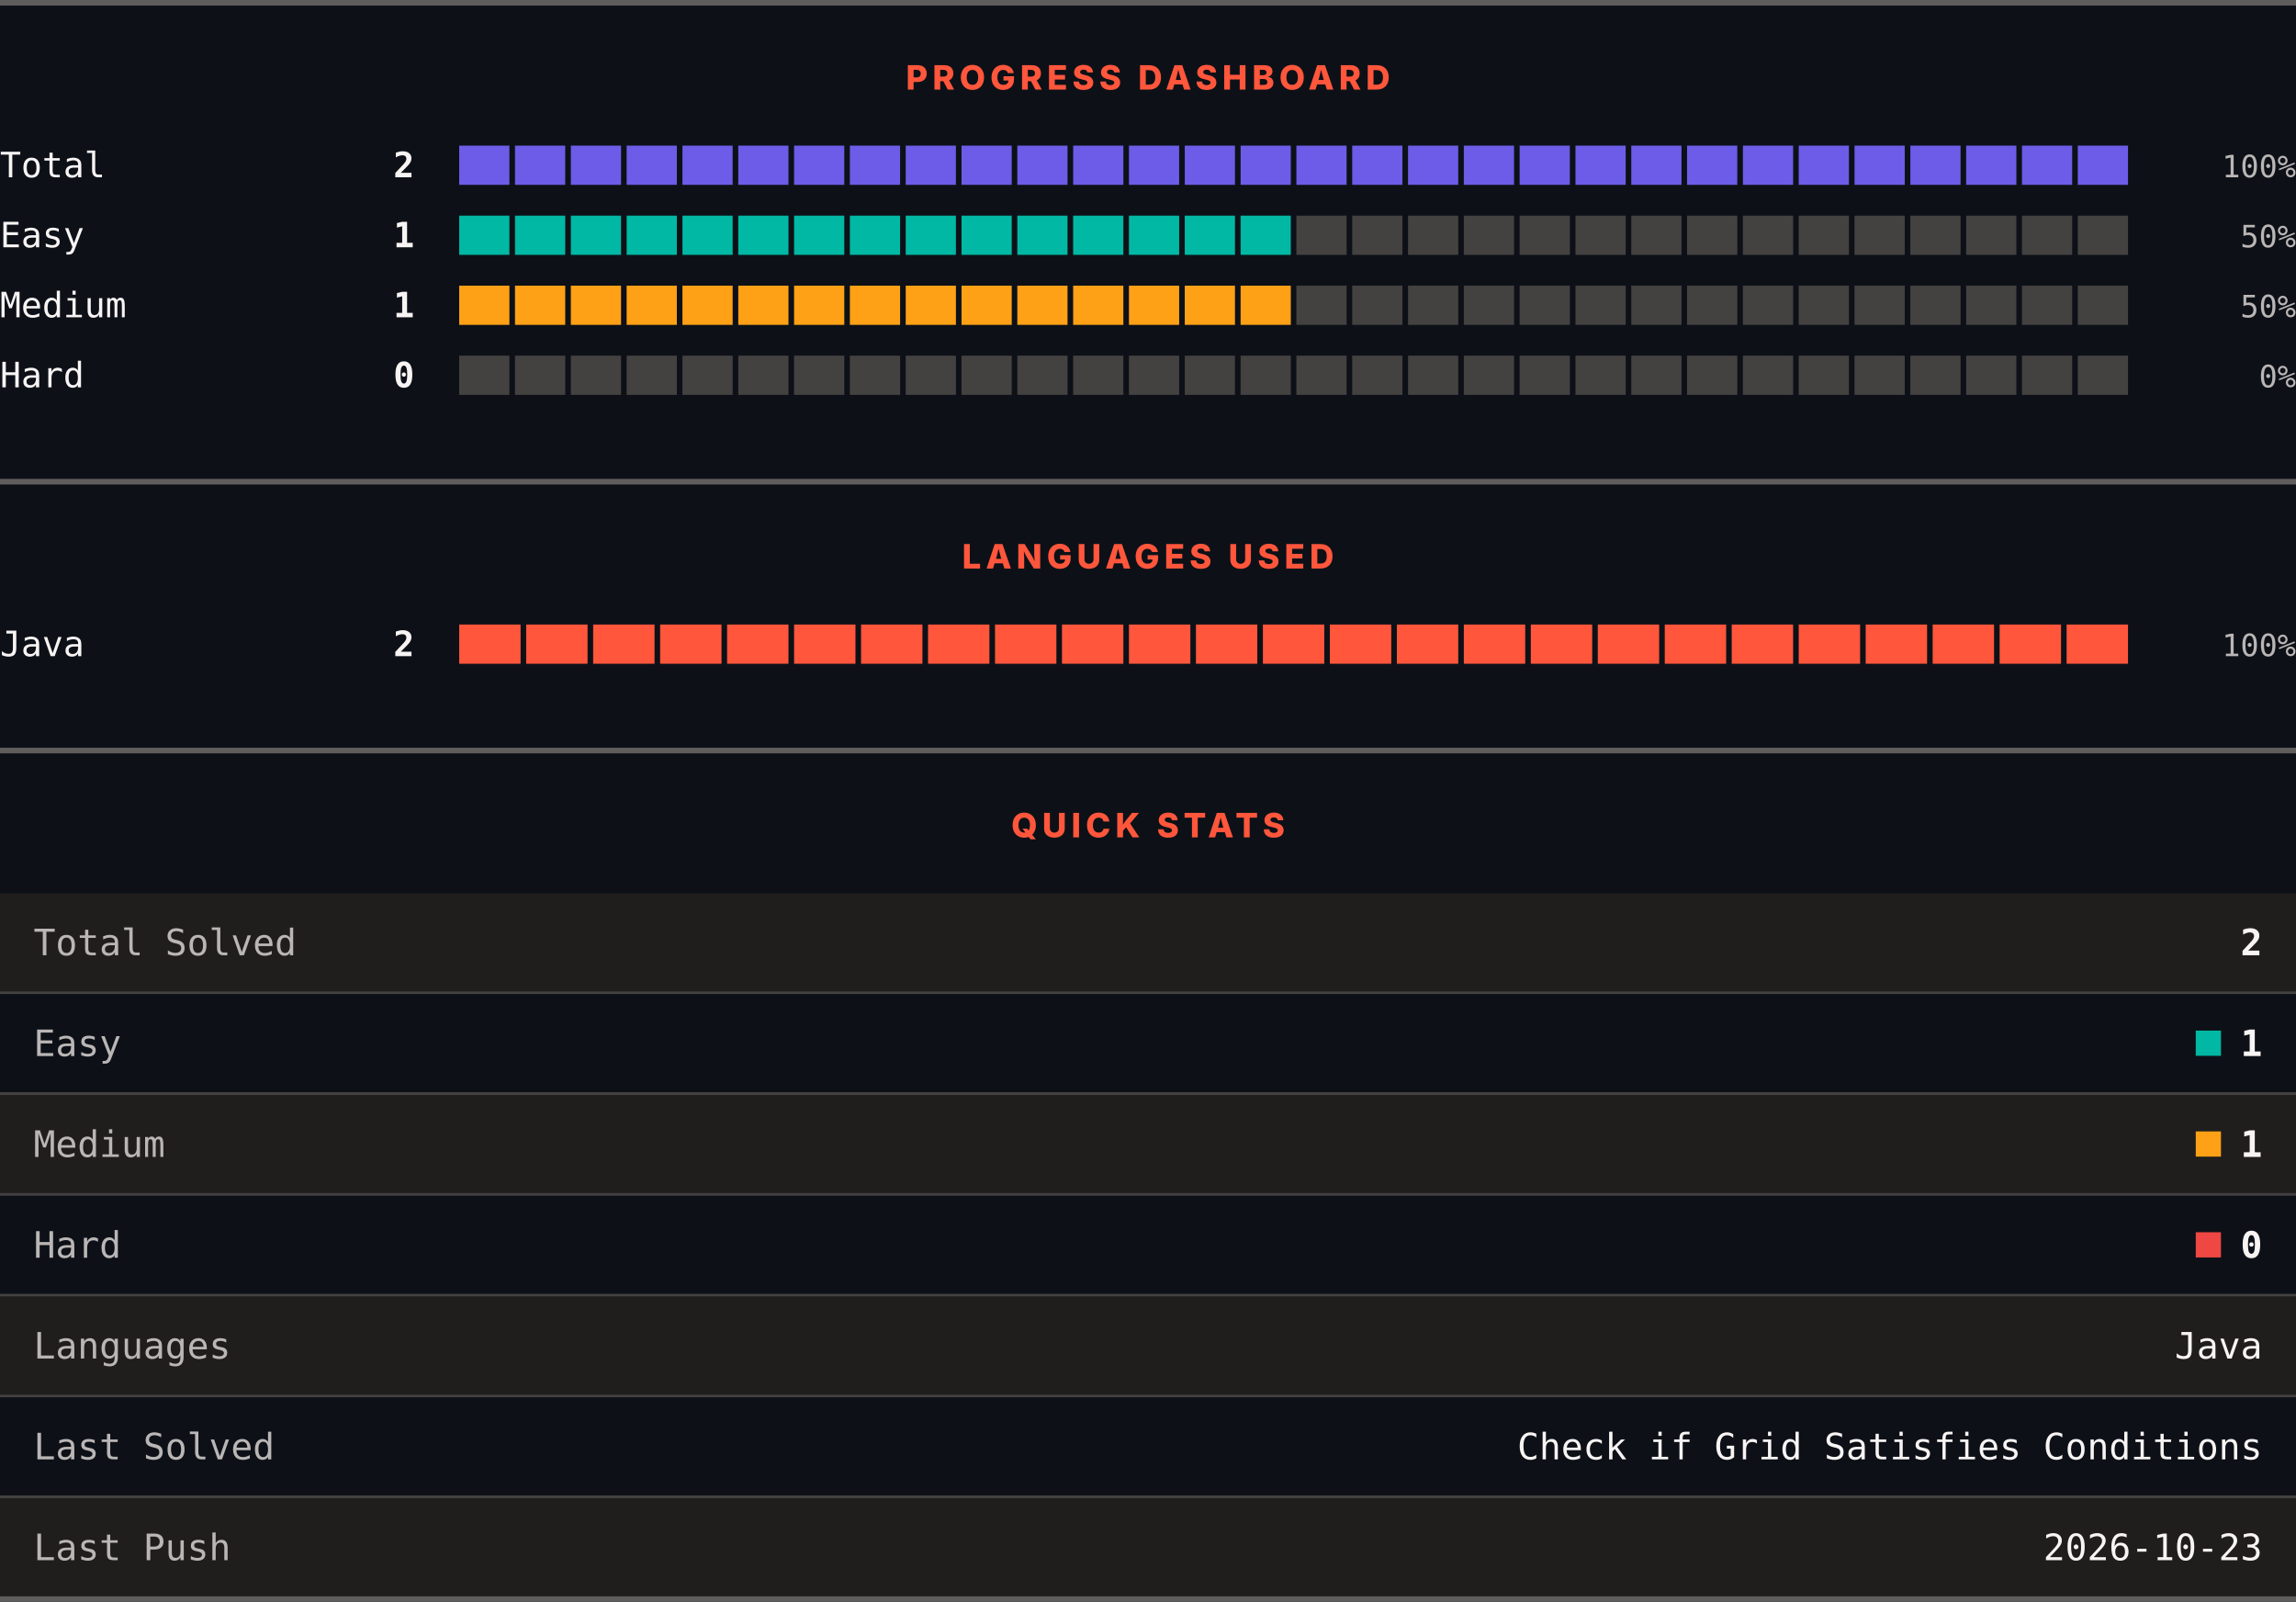
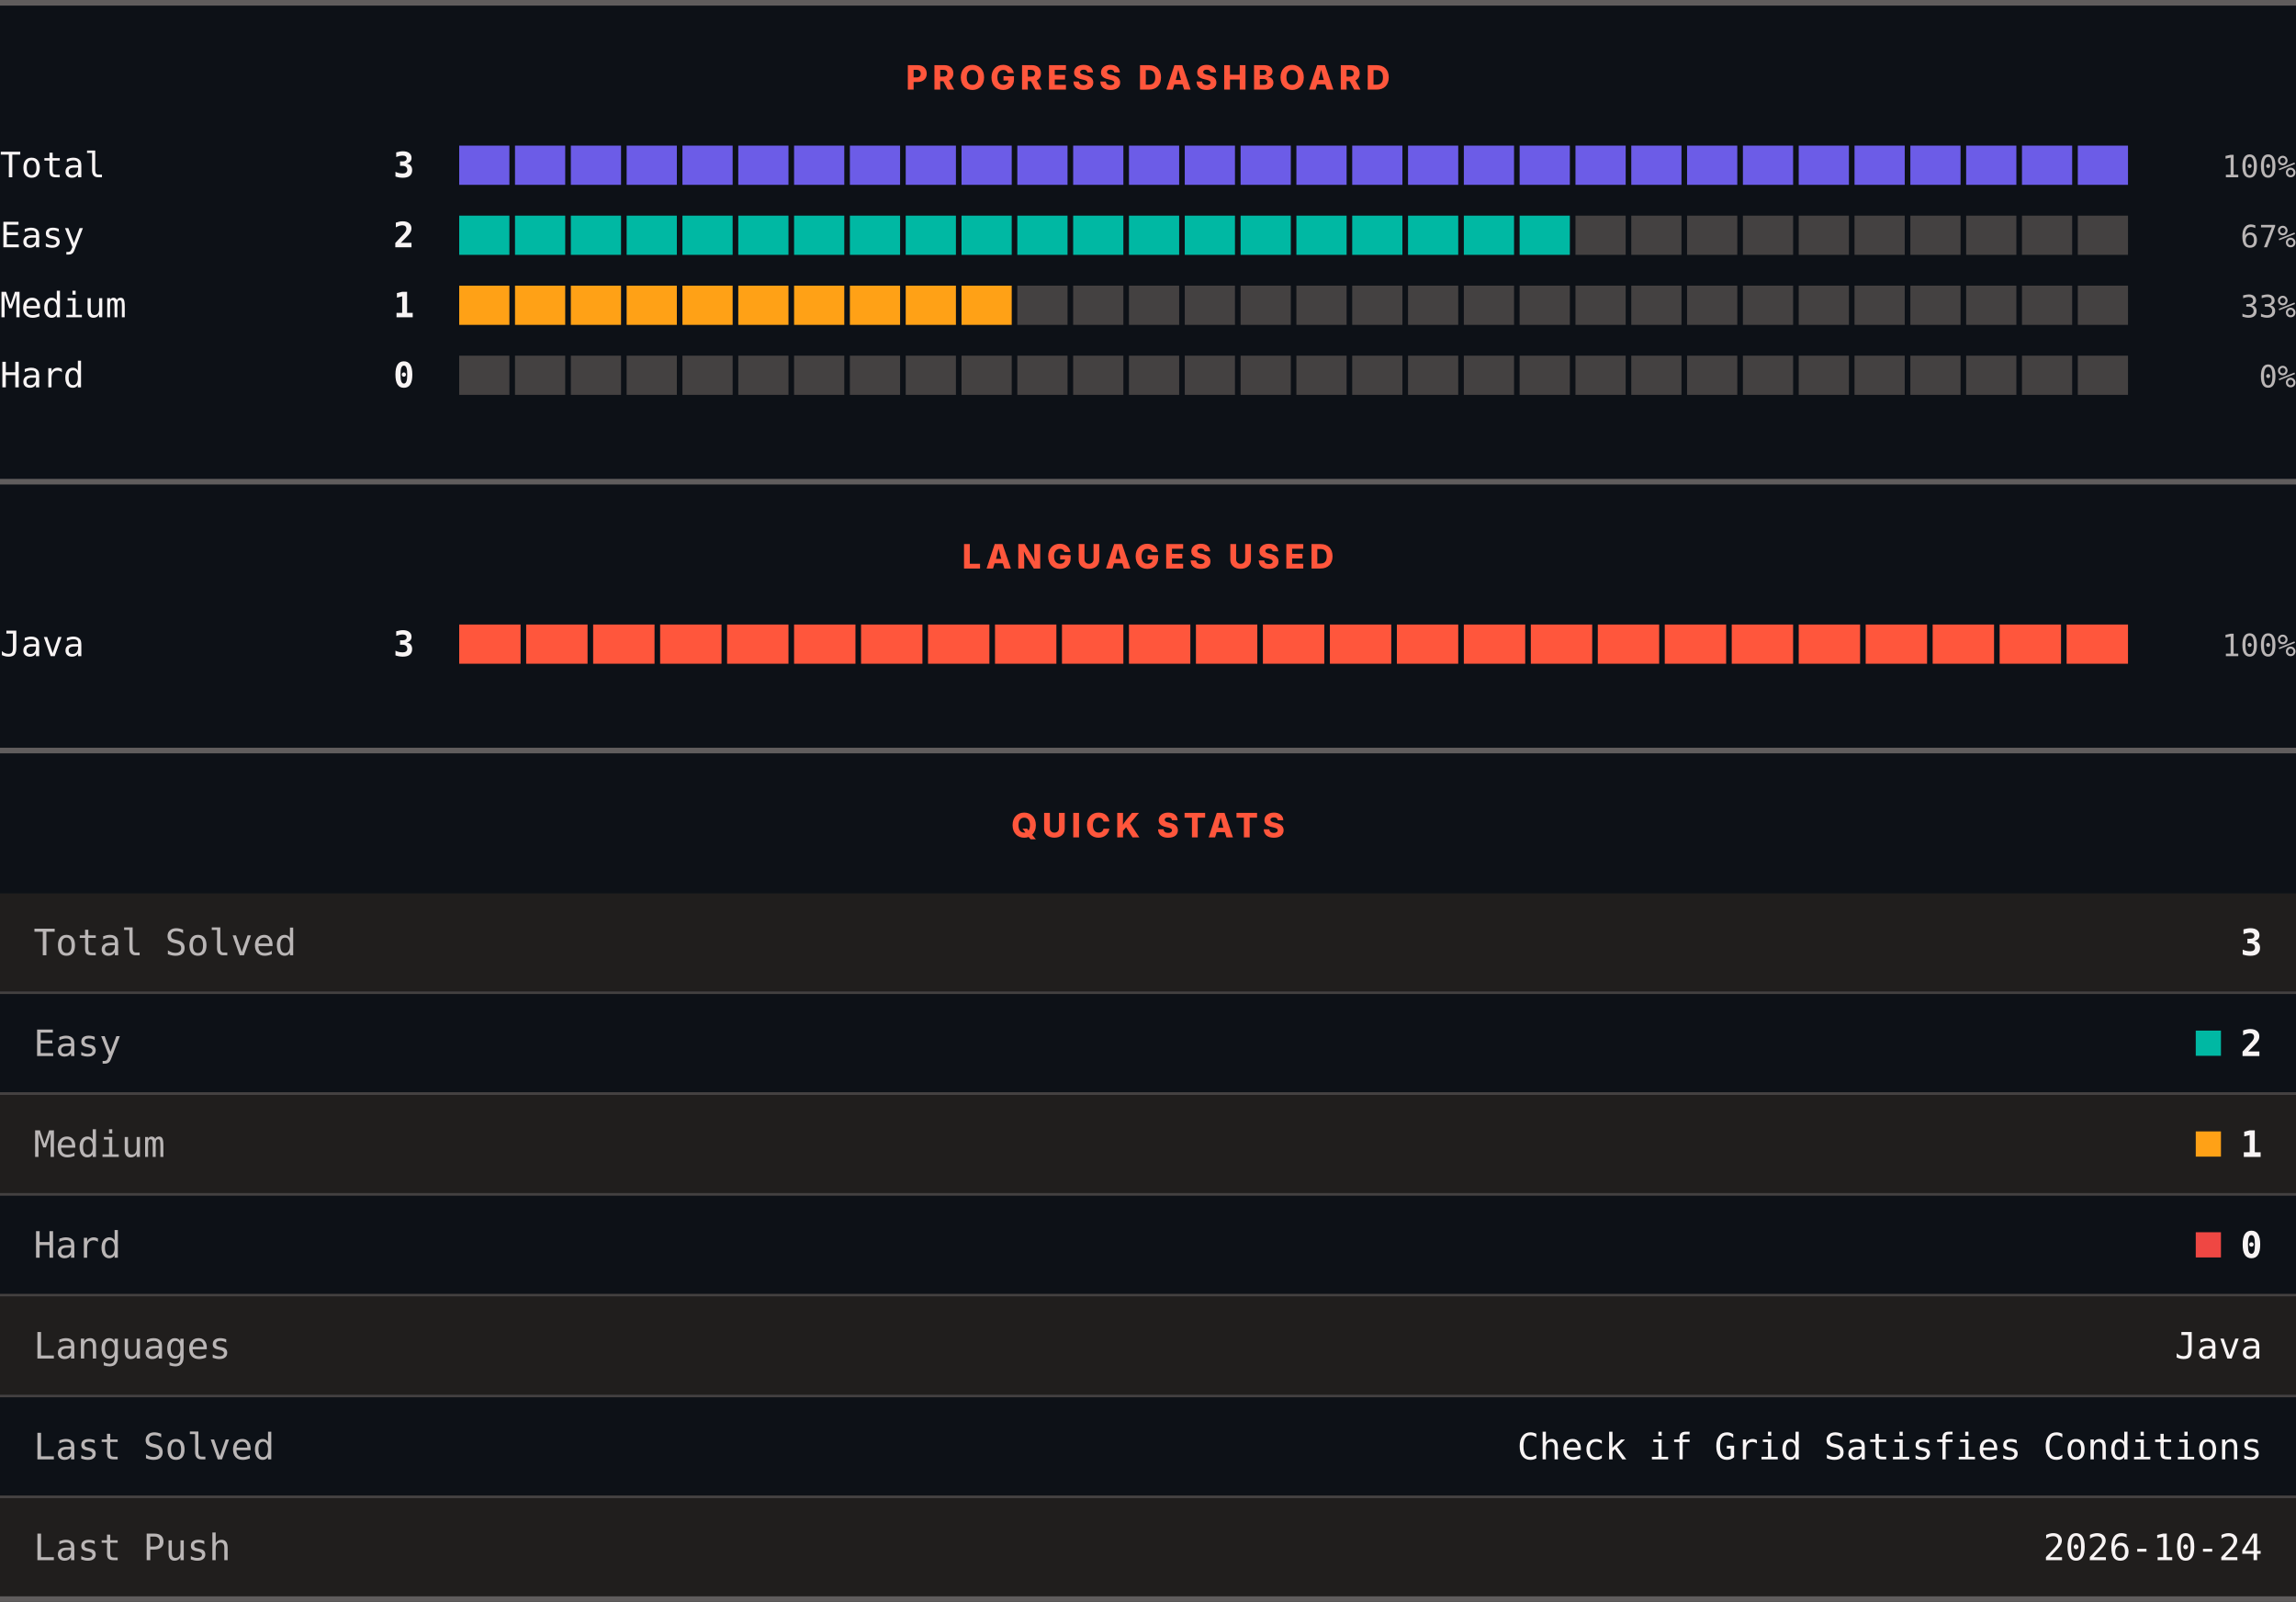
<svg xmlns="http://www.w3.org/2000/svg" width="820" height="572" viewBox="0 0 820 572" role="img" aria-label="LeetCode progress, languages and quick stats">
  <rect width="820" height="572" fill="#0d1117" />
  <rect x="0" y="0" width="820" height="2" fill="#605d5d" />
  <text x="410" y="32" text-anchor="middle" font-family="Archivo, system-ui, -apple-system, Segoe UI, sans-serif" font-size="12" font-weight="800" letter-spacing="1.68" fill="#ff563c">PROGRESS DASHBOARD</text>
  <text x="0" y="63.3" font-family="ui-monospace, SFMono-Regular, Menlo, Consolas, monospace" font-size="12.5" fill="#f8f4f4">Total</text>
-   <text x="148" y="63.3" text-anchor="end" font-family="ui-monospace, SFMono-Regular, Menlo, Consolas, monospace" font-size="12.5" font-weight="700" fill="#f8f4f4">2</text>
+   <text x="148" y="63.3" text-anchor="end" font-family="ui-monospace, SFMono-Regular, Menlo, Consolas, monospace" font-size="12.5" font-weight="700" fill="#f8f4f4">3</text>
  <rect x="164.00" y="52" width="17.93" height="14" fill="#6c5ce7" />
  <rect x="183.93" y="52" width="17.93" height="14" fill="#6c5ce7" />
  <rect x="203.87" y="52" width="17.93" height="14" fill="#6c5ce7" />
  <rect x="223.80" y="52" width="17.93" height="14" fill="#6c5ce7" />
  <rect x="243.73" y="52" width="17.93" height="14" fill="#6c5ce7" />
  <rect x="263.67" y="52" width="17.93" height="14" fill="#6c5ce7" />
  <rect x="283.60" y="52" width="17.93" height="14" fill="#6c5ce7" />
  <rect x="303.53" y="52" width="17.93" height="14" fill="#6c5ce7" />
  <rect x="323.47" y="52" width="17.93" height="14" fill="#6c5ce7" />
  <rect x="343.40" y="52" width="17.93" height="14" fill="#6c5ce7" />
  <rect x="363.33" y="52" width="17.93" height="14" fill="#6c5ce7" />
  <rect x="383.27" y="52" width="17.93" height="14" fill="#6c5ce7" />
  <rect x="403.20" y="52" width="17.93" height="14" fill="#6c5ce7" />
  <rect x="423.13" y="52" width="17.93" height="14" fill="#6c5ce7" />
  <rect x="443.07" y="52" width="17.93" height="14" fill="#6c5ce7" />
  <rect x="463.00" y="52" width="17.93" height="14" fill="#6c5ce7" />
  <rect x="482.93" y="52" width="17.93" height="14" fill="#6c5ce7" />
  <rect x="502.87" y="52" width="17.93" height="14" fill="#6c5ce7" />
  <rect x="522.80" y="52" width="17.93" height="14" fill="#6c5ce7" />
  <rect x="542.73" y="52" width="17.93" height="14" fill="#6c5ce7" />
  <rect x="562.67" y="52" width="17.93" height="14" fill="#6c5ce7" />
  <rect x="582.60" y="52" width="17.93" height="14" fill="#6c5ce7" />
  <rect x="602.53" y="52" width="17.93" height="14" fill="#6c5ce7" />
  <rect x="622.47" y="52" width="17.93" height="14" fill="#6c5ce7" />
  <rect x="642.40" y="52" width="17.93" height="14" fill="#6c5ce7" />
  <rect x="662.33" y="52" width="17.93" height="14" fill="#6c5ce7" />
  <rect x="682.27" y="52" width="17.93" height="14" fill="#6c5ce7" />
  <rect x="702.20" y="52" width="17.93" height="14" fill="#6c5ce7" />
  <rect x="722.13" y="52" width="17.93" height="14" fill="#6c5ce7" />
  <rect x="742.07" y="52" width="17.93" height="14" fill="#6c5ce7" />
  <text x="820" y="63.3" text-anchor="end" font-family="ui-monospace, SFMono-Regular, Menlo, Consolas, monospace" font-size="11" fill="#bab6b6">100%</text>
  <text x="0" y="88.3" font-family="ui-monospace, SFMono-Regular, Menlo, Consolas, monospace" font-size="12.5" fill="#f8f4f4">Easy</text>
-   <text x="148" y="88.3" text-anchor="end" font-family="ui-monospace, SFMono-Regular, Menlo, Consolas, monospace" font-size="12.5" font-weight="700" fill="#f8f4f4">1</text>
+   <text x="148" y="88.3" text-anchor="end" font-family="ui-monospace, SFMono-Regular, Menlo, Consolas, monospace" font-size="12.5" font-weight="700" fill="#f8f4f4">2</text>
  <rect x="164.00" y="77" width="17.93" height="14" fill="#00b8a3" />
  <rect x="183.93" y="77" width="17.93" height="14" fill="#00b8a3" />
  <rect x="203.87" y="77" width="17.93" height="14" fill="#00b8a3" />
  <rect x="223.80" y="77" width="17.93" height="14" fill="#00b8a3" />
  <rect x="243.73" y="77" width="17.93" height="14" fill="#00b8a3" />
  <rect x="263.67" y="77" width="17.93" height="14" fill="#00b8a3" />
  <rect x="283.60" y="77" width="17.93" height="14" fill="#00b8a3" />
  <rect x="303.53" y="77" width="17.93" height="14" fill="#00b8a3" />
  <rect x="323.47" y="77" width="17.93" height="14" fill="#00b8a3" />
  <rect x="343.40" y="77" width="17.93" height="14" fill="#00b8a3" />
  <rect x="363.33" y="77" width="17.93" height="14" fill="#00b8a3" />
  <rect x="383.27" y="77" width="17.93" height="14" fill="#00b8a3" />
  <rect x="403.20" y="77" width="17.93" height="14" fill="#00b8a3" />
  <rect x="423.13" y="77" width="17.93" height="14" fill="#00b8a3" />
  <rect x="443.07" y="77" width="17.93" height="14" fill="#00b8a3" />
-   <rect x="463.00" y="77" width="17.93" height="14" fill="#444141" />
-   <rect x="482.93" y="77" width="17.93" height="14" fill="#444141" />
-   <rect x="502.87" y="77" width="17.93" height="14" fill="#444141" />
-   <rect x="522.80" y="77" width="17.93" height="14" fill="#444141" />
-   <rect x="542.73" y="77" width="17.93" height="14" fill="#444141" />
+   <rect x="463.00" y="77" width="17.93" height="14" fill="#00b8a3" />
+   <rect x="482.93" y="77" width="17.93" height="14" fill="#00b8a3" />
+   <rect x="502.87" y="77" width="17.93" height="14" fill="#00b8a3" />
+   <rect x="522.80" y="77" width="17.93" height="14" fill="#00b8a3" />
+   <rect x="542.73" y="77" width="17.93" height="14" fill="#00b8a3" />
  <rect x="562.67" y="77" width="17.93" height="14" fill="#444141" />
  <rect x="582.60" y="77" width="17.93" height="14" fill="#444141" />
  <rect x="602.53" y="77" width="17.93" height="14" fill="#444141" />
  <rect x="622.47" y="77" width="17.93" height="14" fill="#444141" />
  <rect x="642.40" y="77" width="17.93" height="14" fill="#444141" />
  <rect x="662.33" y="77" width="17.93" height="14" fill="#444141" />
  <rect x="682.27" y="77" width="17.93" height="14" fill="#444141" />
  <rect x="702.20" y="77" width="17.93" height="14" fill="#444141" />
  <rect x="722.13" y="77" width="17.93" height="14" fill="#444141" />
  <rect x="742.07" y="77" width="17.93" height="14" fill="#444141" />
-   <text x="820" y="88.3" text-anchor="end" font-family="ui-monospace, SFMono-Regular, Menlo, Consolas, monospace" font-size="11" fill="#bab6b6">50%</text>
+   <text x="820" y="88.3" text-anchor="end" font-family="ui-monospace, SFMono-Regular, Menlo, Consolas, monospace" font-size="11" fill="#bab6b6">67%</text>
  <text x="0" y="113.3" font-family="ui-monospace, SFMono-Regular, Menlo, Consolas, monospace" font-size="12.5" fill="#f8f4f4">Medium</text>
  <text x="148" y="113.3" text-anchor="end" font-family="ui-monospace, SFMono-Regular, Menlo, Consolas, monospace" font-size="12.5" font-weight="700" fill="#f8f4f4">1</text>
  <rect x="164.00" y="102" width="17.93" height="14" fill="#ffa116" />
  <rect x="183.93" y="102" width="17.93" height="14" fill="#ffa116" />
  <rect x="203.87" y="102" width="17.93" height="14" fill="#ffa116" />
  <rect x="223.80" y="102" width="17.93" height="14" fill="#ffa116" />
  <rect x="243.73" y="102" width="17.93" height="14" fill="#ffa116" />
  <rect x="263.67" y="102" width="17.93" height="14" fill="#ffa116" />
  <rect x="283.60" y="102" width="17.93" height="14" fill="#ffa116" />
  <rect x="303.53" y="102" width="17.93" height="14" fill="#ffa116" />
  <rect x="323.47" y="102" width="17.93" height="14" fill="#ffa116" />
  <rect x="343.40" y="102" width="17.93" height="14" fill="#ffa116" />
-   <rect x="363.33" y="102" width="17.93" height="14" fill="#ffa116" />
-   <rect x="383.27" y="102" width="17.93" height="14" fill="#ffa116" />
-   <rect x="403.20" y="102" width="17.93" height="14" fill="#ffa116" />
-   <rect x="423.13" y="102" width="17.93" height="14" fill="#ffa116" />
-   <rect x="443.07" y="102" width="17.93" height="14" fill="#ffa116" />
+   <rect x="363.33" y="102" width="17.93" height="14" fill="#444141" />
+   <rect x="383.27" y="102" width="17.93" height="14" fill="#444141" />
+   <rect x="403.20" y="102" width="17.93" height="14" fill="#444141" />
+   <rect x="423.13" y="102" width="17.93" height="14" fill="#444141" />
+   <rect x="443.07" y="102" width="17.93" height="14" fill="#444141" />
  <rect x="463.00" y="102" width="17.93" height="14" fill="#444141" />
  <rect x="482.93" y="102" width="17.93" height="14" fill="#444141" />
  <rect x="502.87" y="102" width="17.93" height="14" fill="#444141" />
  <rect x="522.80" y="102" width="17.93" height="14" fill="#444141" />
  <rect x="542.73" y="102" width="17.93" height="14" fill="#444141" />
  <rect x="562.67" y="102" width="17.93" height="14" fill="#444141" />
  <rect x="582.60" y="102" width="17.93" height="14" fill="#444141" />
  <rect x="602.53" y="102" width="17.93" height="14" fill="#444141" />
  <rect x="622.47" y="102" width="17.93" height="14" fill="#444141" />
  <rect x="642.40" y="102" width="17.93" height="14" fill="#444141" />
  <rect x="662.33" y="102" width="17.93" height="14" fill="#444141" />
  <rect x="682.27" y="102" width="17.93" height="14" fill="#444141" />
  <rect x="702.20" y="102" width="17.93" height="14" fill="#444141" />
  <rect x="722.13" y="102" width="17.93" height="14" fill="#444141" />
  <rect x="742.07" y="102" width="17.93" height="14" fill="#444141" />
-   <text x="820" y="113.3" text-anchor="end" font-family="ui-monospace, SFMono-Regular, Menlo, Consolas, monospace" font-size="11" fill="#bab6b6">50%</text>
+   <text x="820" y="113.3" text-anchor="end" font-family="ui-monospace, SFMono-Regular, Menlo, Consolas, monospace" font-size="11" fill="#bab6b6">33%</text>
  <text x="0" y="138.3" font-family="ui-monospace, SFMono-Regular, Menlo, Consolas, monospace" font-size="12.5" fill="#f8f4f4">Hard</text>
  <text x="148" y="138.3" text-anchor="end" font-family="ui-monospace, SFMono-Regular, Menlo, Consolas, monospace" font-size="12.5" font-weight="700" fill="#f8f4f4">0</text>
  <rect x="164.00" y="127" width="17.93" height="14" fill="#444141" />
  <rect x="183.93" y="127" width="17.93" height="14" fill="#444141" />
  <rect x="203.87" y="127" width="17.93" height="14" fill="#444141" />
  <rect x="223.80" y="127" width="17.93" height="14" fill="#444141" />
  <rect x="243.73" y="127" width="17.93" height="14" fill="#444141" />
  <rect x="263.67" y="127" width="17.93" height="14" fill="#444141" />
  <rect x="283.60" y="127" width="17.93" height="14" fill="#444141" />
  <rect x="303.53" y="127" width="17.93" height="14" fill="#444141" />
  <rect x="323.47" y="127" width="17.93" height="14" fill="#444141" />
  <rect x="343.40" y="127" width="17.93" height="14" fill="#444141" />
  <rect x="363.33" y="127" width="17.93" height="14" fill="#444141" />
  <rect x="383.27" y="127" width="17.93" height="14" fill="#444141" />
  <rect x="403.20" y="127" width="17.93" height="14" fill="#444141" />
  <rect x="423.13" y="127" width="17.93" height="14" fill="#444141" />
  <rect x="443.07" y="127" width="17.93" height="14" fill="#444141" />
  <rect x="463.00" y="127" width="17.93" height="14" fill="#444141" />
  <rect x="482.93" y="127" width="17.93" height="14" fill="#444141" />
  <rect x="502.87" y="127" width="17.93" height="14" fill="#444141" />
  <rect x="522.80" y="127" width="17.93" height="14" fill="#444141" />
  <rect x="542.73" y="127" width="17.93" height="14" fill="#444141" />
  <rect x="562.67" y="127" width="17.93" height="14" fill="#444141" />
  <rect x="582.60" y="127" width="17.93" height="14" fill="#444141" />
  <rect x="602.53" y="127" width="17.93" height="14" fill="#444141" />
  <rect x="622.47" y="127" width="17.93" height="14" fill="#444141" />
  <rect x="642.40" y="127" width="17.93" height="14" fill="#444141" />
  <rect x="662.33" y="127" width="17.93" height="14" fill="#444141" />
  <rect x="682.27" y="127" width="17.93" height="14" fill="#444141" />
  <rect x="702.20" y="127" width="17.93" height="14" fill="#444141" />
  <rect x="722.13" y="127" width="17.93" height="14" fill="#444141" />
  <rect x="742.07" y="127" width="17.93" height="14" fill="#444141" />
  <text x="820" y="138.3" text-anchor="end" font-family="ui-monospace, SFMono-Regular, Menlo, Consolas, monospace" font-size="11" fill="#bab6b6">0%</text>
  <rect x="0" y="171" width="820" height="2" fill="#605d5d" />
  <text x="410" y="203" text-anchor="middle" font-family="Archivo, system-ui, -apple-system, Segoe UI, sans-serif" font-size="12" font-weight="800" letter-spacing="1.68" fill="#ff563c">LANGUAGES USED</text>
  <text x="0" y="234.3" font-family="ui-monospace, SFMono-Regular, Menlo, Consolas, monospace" font-size="12.5" fill="#f8f4f4">Java</text>
-   <text x="148" y="234.3" text-anchor="end" font-family="ui-monospace, SFMono-Regular, Menlo, Consolas, monospace" font-size="12.5" font-weight="700" fill="#f8f4f4">2</text>
+   <text x="148" y="234.3" text-anchor="end" font-family="ui-monospace, SFMono-Regular, Menlo, Consolas, monospace" font-size="12.5" font-weight="700" fill="#f8f4f4">3</text>
  <rect x="164.00" y="223" width="21.92" height="14" fill="#ff563c" />
  <rect x="187.92" y="223" width="21.92" height="14" fill="#ff563c" />
  <rect x="211.84" y="223" width="21.92" height="14" fill="#ff563c" />
  <rect x="235.76" y="223" width="21.92" height="14" fill="#ff563c" />
  <rect x="259.68" y="223" width="21.92" height="14" fill="#ff563c" />
  <rect x="283.60" y="223" width="21.92" height="14" fill="#ff563c" />
  <rect x="307.52" y="223" width="21.92" height="14" fill="#ff563c" />
  <rect x="331.44" y="223" width="21.92" height="14" fill="#ff563c" />
  <rect x="355.36" y="223" width="21.92" height="14" fill="#ff563c" />
  <rect x="379.28" y="223" width="21.92" height="14" fill="#ff563c" />
  <rect x="403.20" y="223" width="21.92" height="14" fill="#ff563c" />
  <rect x="427.12" y="223" width="21.92" height="14" fill="#ff563c" />
  <rect x="451.04" y="223" width="21.92" height="14" fill="#ff563c" />
  <rect x="474.96" y="223" width="21.92" height="14" fill="#ff563c" />
  <rect x="498.88" y="223" width="21.92" height="14" fill="#ff563c" />
  <rect x="522.80" y="223" width="21.92" height="14" fill="#ff563c" />
  <rect x="546.72" y="223" width="21.92" height="14" fill="#ff563c" />
  <rect x="570.64" y="223" width="21.92" height="14" fill="#ff563c" />
  <rect x="594.56" y="223" width="21.92" height="14" fill="#ff563c" />
  <rect x="618.48" y="223" width="21.92" height="14" fill="#ff563c" />
  <rect x="642.40" y="223" width="21.92" height="14" fill="#ff563c" />
  <rect x="666.32" y="223" width="21.92" height="14" fill="#ff563c" />
  <rect x="690.24" y="223" width="21.92" height="14" fill="#ff563c" />
  <rect x="714.16" y="223" width="21.92" height="14" fill="#ff563c" />
  <rect x="738.08" y="223" width="21.92" height="14" fill="#ff563c" />
  <text x="820" y="234.3" text-anchor="end" font-family="ui-monospace, SFMono-Regular, Menlo, Consolas, monospace" font-size="11" fill="#bab6b6">100%</text>
  <rect x="0" y="267" width="820" height="2" fill="#605d5d" />
  <text x="410" y="299" text-anchor="middle" font-family="Archivo, system-ui, -apple-system, Segoe UI, sans-serif" font-size="12" font-weight="800" letter-spacing="1.68" fill="#ff563c">QUICK STATS</text>
  <rect x="0" y="319" width="820" height="35" fill="#201e1d" />
  <text x="12" y="341.1" font-family="ui-monospace, SFMono-Regular, Menlo, Consolas, monospace" font-size="13" fill="#bab6b6">Total Solved</text>
-   <text x="808" y="341.1" text-anchor="end" font-family="ui-monospace, SFMono-Regular, Menlo, Consolas, monospace" font-size="13" font-weight="700" fill="#f8f4f4">2</text>
+   <text x="808" y="341.1" text-anchor="end" font-family="ui-monospace, SFMono-Regular, Menlo, Consolas, monospace" font-size="13" font-weight="700" fill="#f8f4f4">3</text>
  <rect x="0" y="354" width="820" height="1" fill="#444141" />
  <rect x="0" y="355" width="820" height="35" fill="#0d1117" />
  <text x="12" y="377.1" font-family="ui-monospace, SFMono-Regular, Menlo, Consolas, monospace" font-size="13" fill="#bab6b6">Easy</text>
  <rect x="784.2" y="368" width="9" height="9" fill="#00b8a3" />
-   <text x="808" y="377.1" text-anchor="end" font-family="ui-monospace, SFMono-Regular, Menlo, Consolas, monospace" font-size="13" font-weight="700" fill="#f8f4f4">1</text>
+   <text x="808" y="377.1" text-anchor="end" font-family="ui-monospace, SFMono-Regular, Menlo, Consolas, monospace" font-size="13" font-weight="700" fill="#f8f4f4">2</text>
  <rect x="0" y="390" width="820" height="1" fill="#444141" />
  <rect x="0" y="391" width="820" height="35" fill="#201e1d" />
  <text x="12" y="413.1" font-family="ui-monospace, SFMono-Regular, Menlo, Consolas, monospace" font-size="13" fill="#bab6b6">Medium</text>
  <rect x="784.2" y="404" width="9" height="9" fill="#ffa116" />
  <text x="808" y="413.1" text-anchor="end" font-family="ui-monospace, SFMono-Regular, Menlo, Consolas, monospace" font-size="13" font-weight="700" fill="#f8f4f4">1</text>
  <rect x="0" y="426" width="820" height="1" fill="#444141" />
  <rect x="0" y="427" width="820" height="35" fill="#0d1117" />
  <text x="12" y="449.1" font-family="ui-monospace, SFMono-Regular, Menlo, Consolas, monospace" font-size="13" fill="#bab6b6">Hard</text>
  <rect x="784.2" y="440" width="9" height="9" fill="#ef4743" />
  <text x="808" y="449.1" text-anchor="end" font-family="ui-monospace, SFMono-Regular, Menlo, Consolas, monospace" font-size="13" font-weight="700" fill="#f8f4f4">0</text>
  <rect x="0" y="462" width="820" height="1" fill="#444141" />
  <rect x="0" y="463" width="820" height="35" fill="#201e1d" />
  <text x="12" y="485.1" font-family="ui-monospace, SFMono-Regular, Menlo, Consolas, monospace" font-size="13" fill="#bab6b6">Languages</text>
  <text x="808" y="485.1" text-anchor="end" font-family="ui-monospace, SFMono-Regular, Menlo, Consolas, monospace" font-size="13" fill="#f8f4f4">Java</text>
  <rect x="0" y="498" width="820" height="1" fill="#444141" />
  <rect x="0" y="499" width="820" height="35" fill="#0d1117" />
  <text x="12" y="521.1" font-family="ui-monospace, SFMono-Regular, Menlo, Consolas, monospace" font-size="13" fill="#bab6b6">Last Solved</text>
  <text x="808" y="521.1" text-anchor="end" font-family="ui-monospace, SFMono-Regular, Menlo, Consolas, monospace" font-size="13" fill="#f8f4f4">Check if Grid Satisfies Conditions</text>
  <rect x="0" y="534" width="820" height="1" fill="#444141" />
  <rect x="0" y="535" width="820" height="35" fill="#201e1d" />
  <text x="12" y="557.1" font-family="ui-monospace, SFMono-Regular, Menlo, Consolas, monospace" font-size="13" fill="#bab6b6">Last Push</text>
-   <text x="808" y="557.1" text-anchor="end" font-family="ui-monospace, SFMono-Regular, Menlo, Consolas, monospace" font-size="13" fill="#f8f4f4">2026-10-23</text>
+   <text x="808" y="557.1" text-anchor="end" font-family="ui-monospace, SFMono-Regular, Menlo, Consolas, monospace" font-size="13" fill="#f8f4f4">2026-10-24</text>
  <rect x="0" y="570" width="820" height="2" fill="#605d5d" />
</svg>
